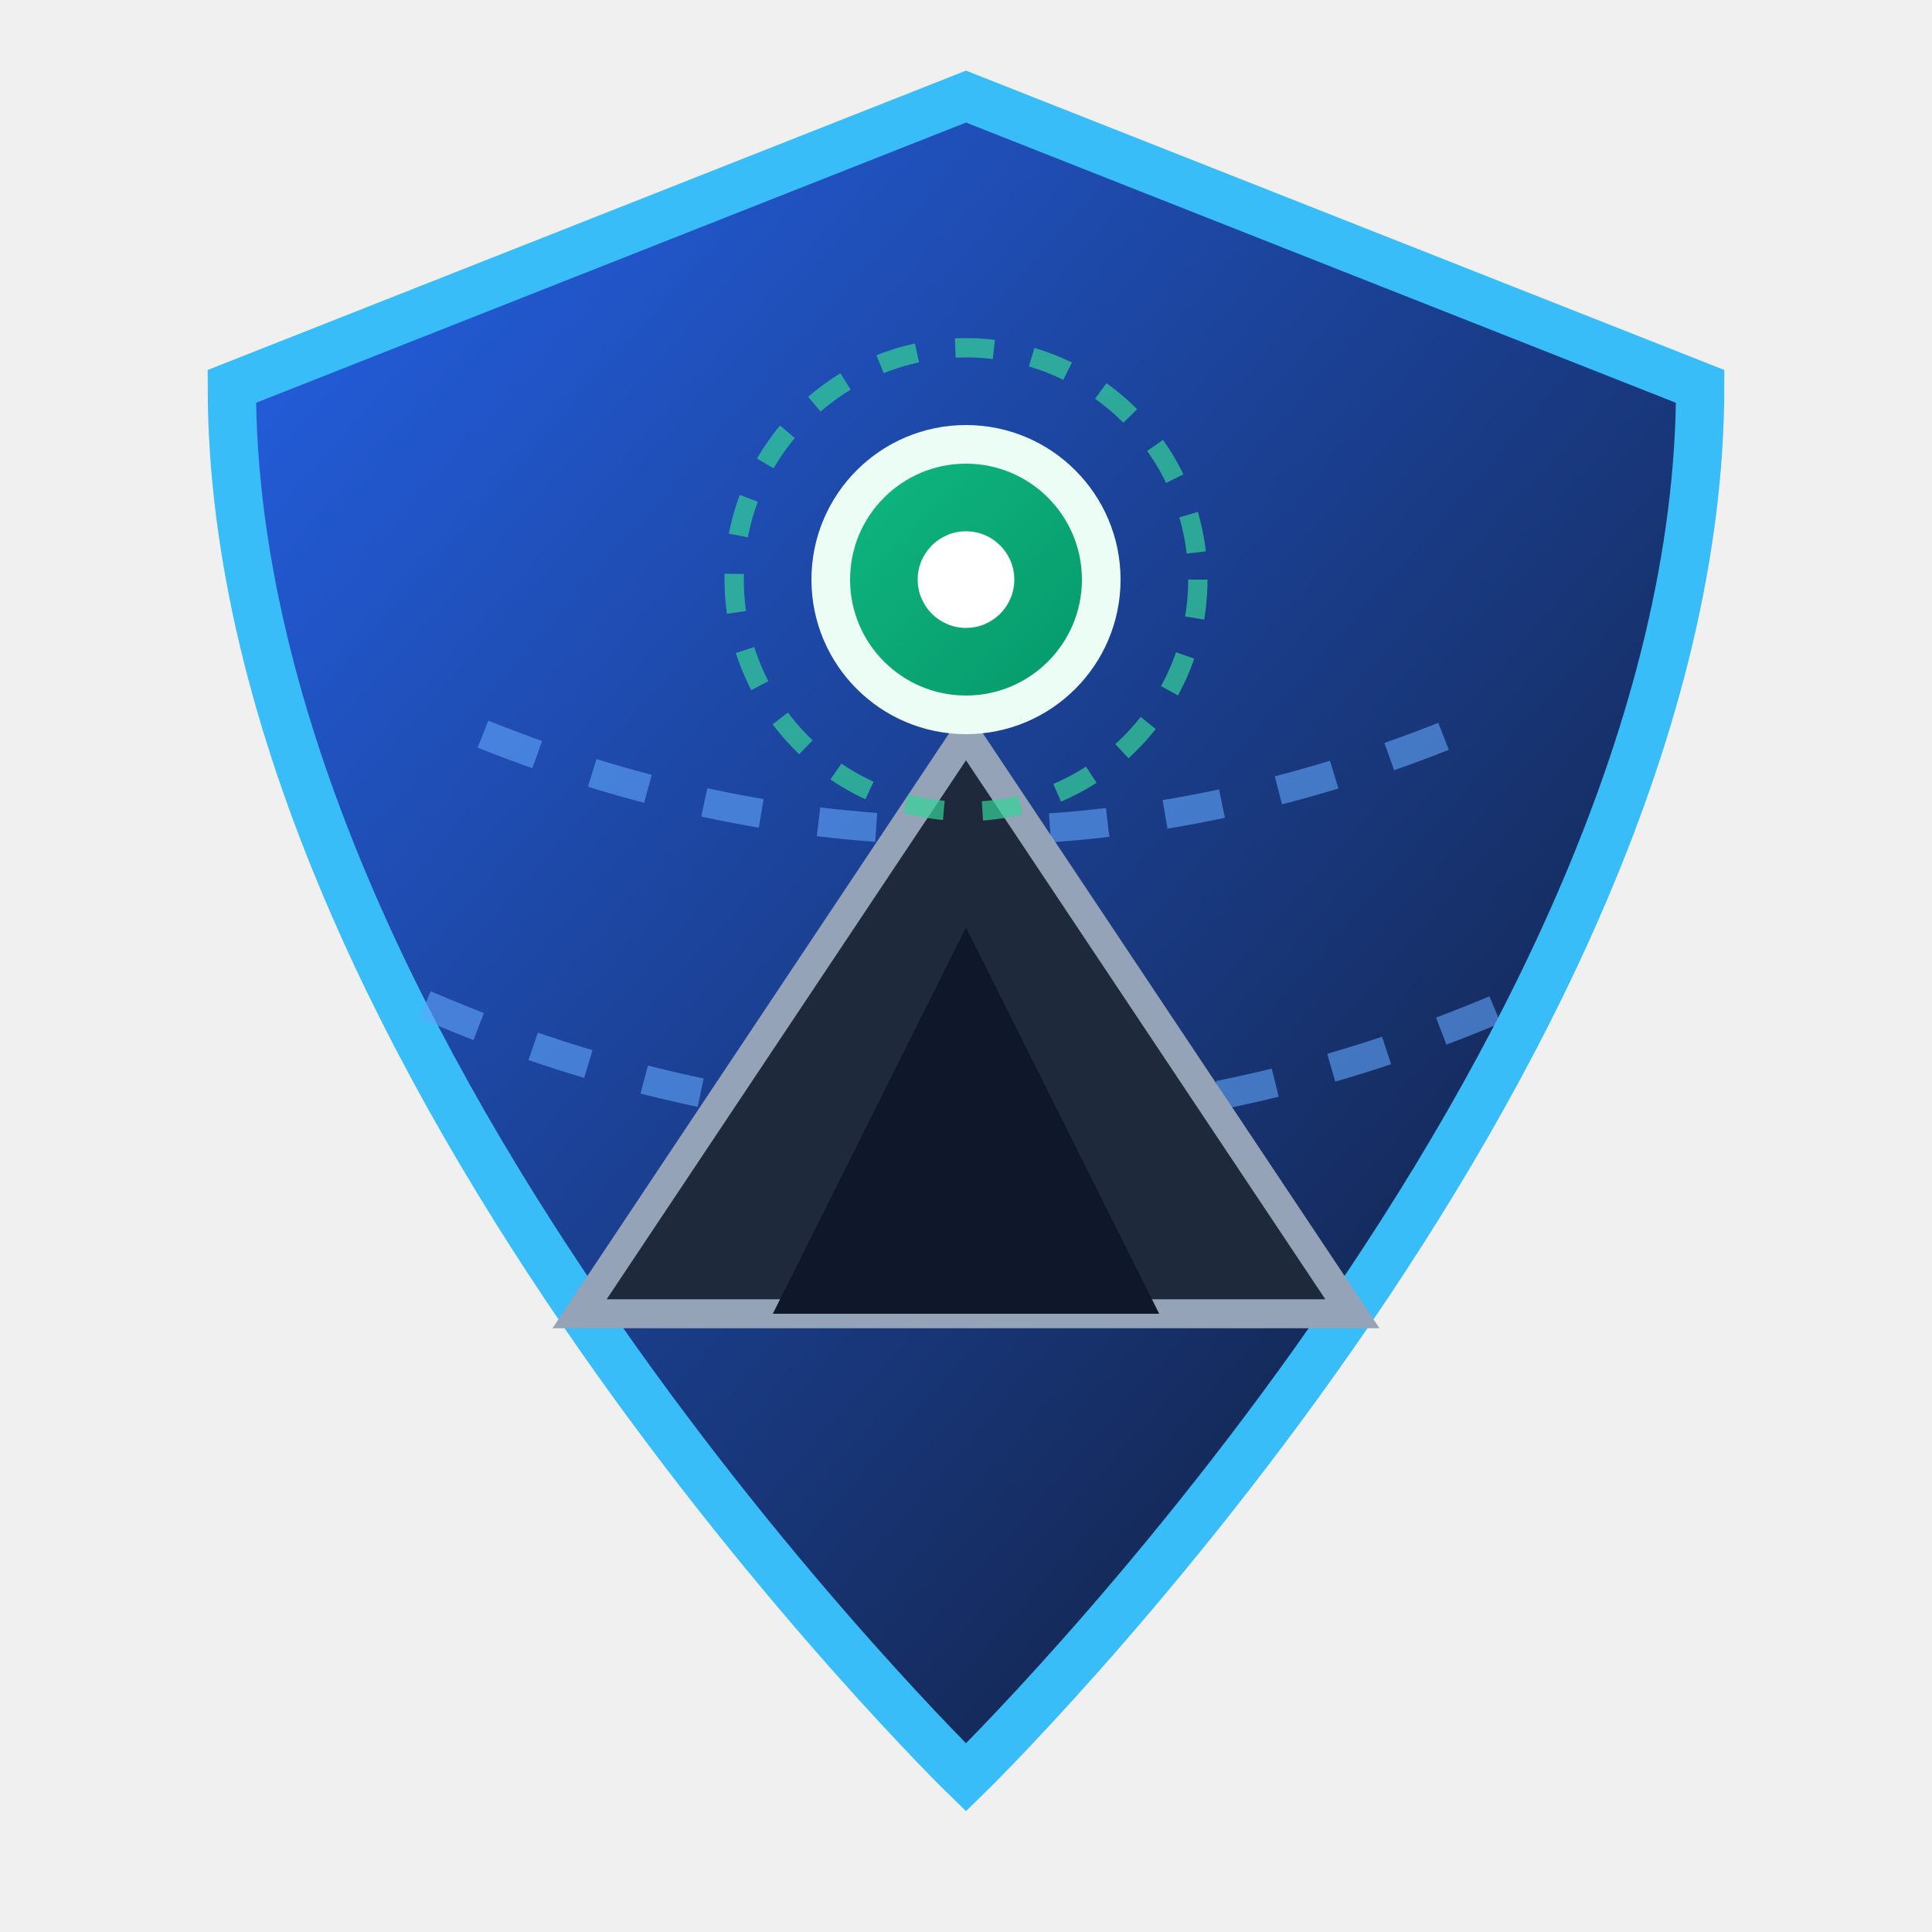
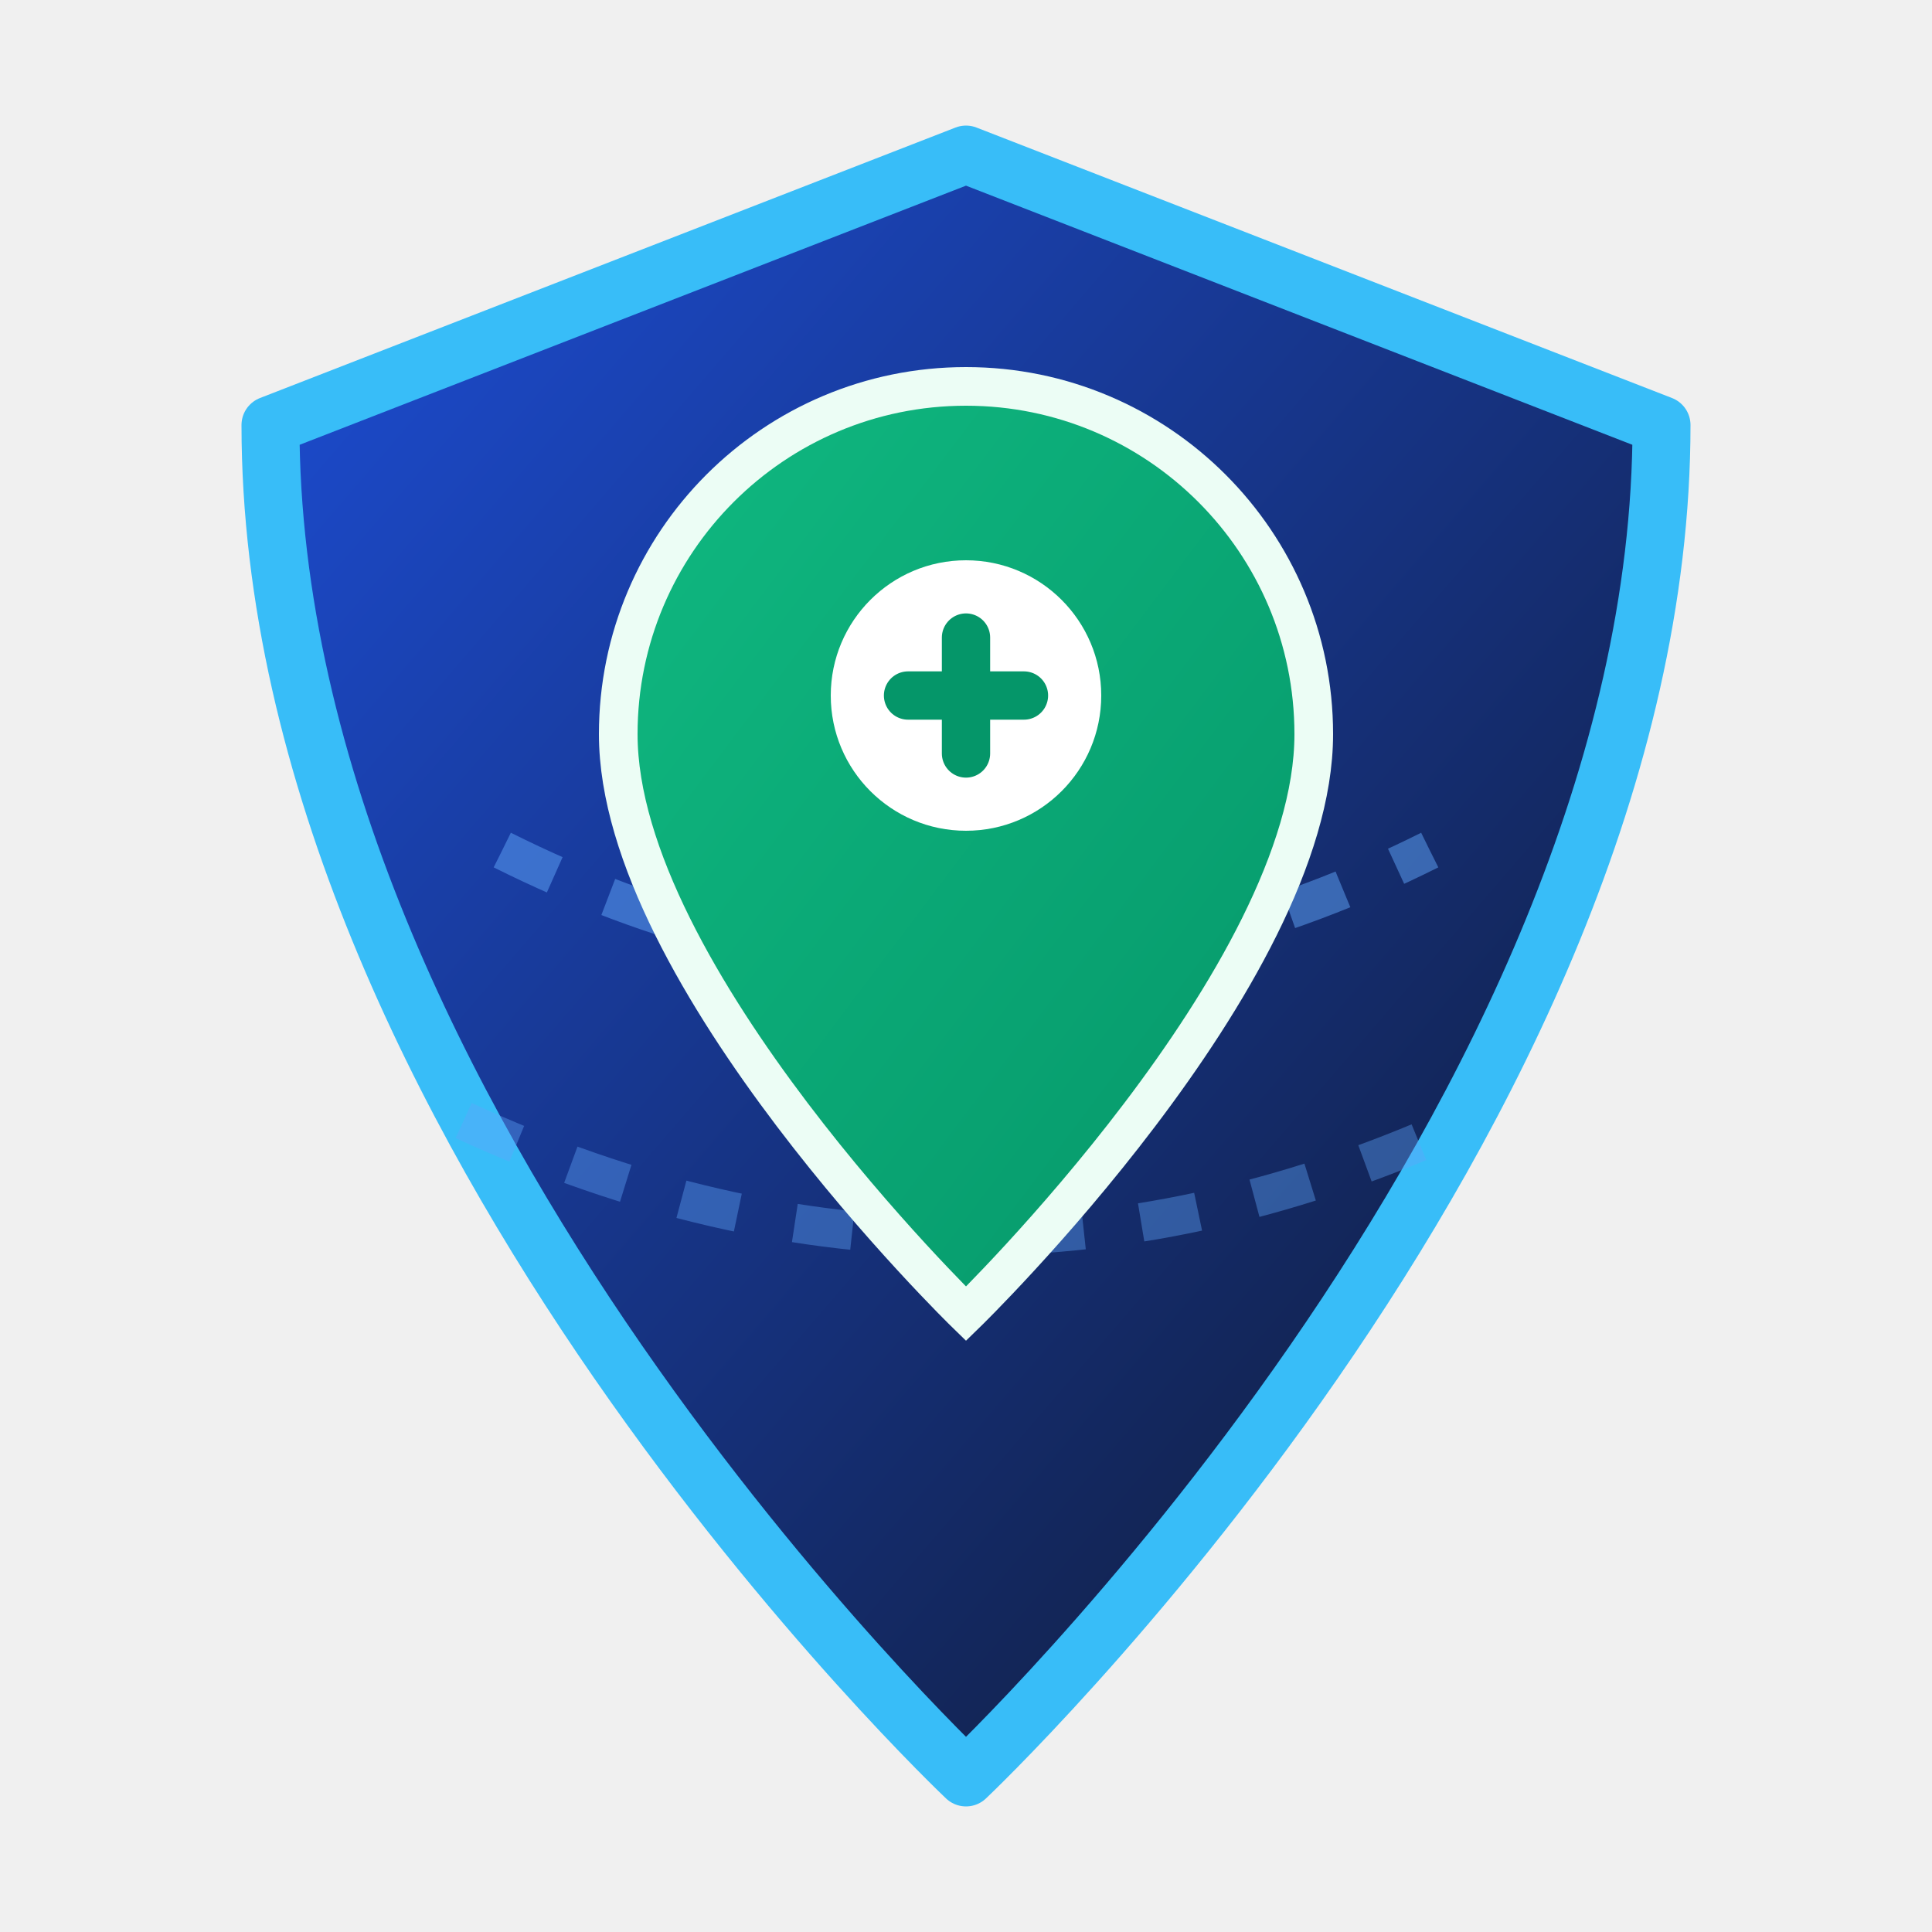
<svg xmlns="http://www.w3.org/2000/svg" viewBox="0 0 100 100" width="100" height="100">
  <defs>
-     <linearGradient id="shieldGrad" x1="0%" y1="0%" x2="100%" y2="100%">
-       <stop offset="0%" stop-color="#2563eb" />
+     <linearGradient id="resqShield" x1="0%" y1="0%" x2="100%" y2="100%">
+       <stop offset="0%" stop-color="#1d4ed8" />
      <stop offset="100%" stop-color="#0f172a" />
    </linearGradient>
-     <linearGradient id="accentGrad" x1="0%" y1="0%" x2="100%" y2="100%">
+     <linearGradient id="resqGreen" x1="0%" y1="0%" x2="100%" y2="100%">
      <stop offset="0%" stop-color="#10b981" />
      <stop offset="100%" stop-color="#059669" />
    </linearGradient>
  </defs>
-   <path d="M50 5 L88 20 C88 55 50 92 50 92 C50 92 12 55 12 20 Z" fill="url(#shieldGrad)" stroke="#38bdf8" stroke-width="2.5" />
-   <path d="M25 38 Q50 48 75 38" fill="none" stroke="#60a5fa" stroke-width="1.5" stroke-dasharray="3,3" opacity="0.6" />
-   <path d="M22 52 Q50 64 78 52" fill="none" stroke="#60a5fa" stroke-width="1.5" stroke-dasharray="3,3" opacity="0.6" />
-   <polygon points="30,68 50,38 70,68" fill="#1e293b" stroke="#94a3b8" stroke-width="1.5" />
-   <polygon points="40,68 50,48 60,68" fill="#0f172a" />
-   <circle cx="50" cy="30" r="7" fill="url(#accentGrad)" stroke="#ecfdf5" stroke-width="2" />
-   <circle cx="50" cy="30" r="2.5" fill="#ffffff" />
-   <circle cx="50" cy="30" r="12" fill="none" stroke="#34d399" stroke-width="1" opacity="0.7" stroke-dasharray="2,2" />
+   <path d="M50 8 L86 22 C86 58 50 92 50 92 C50 92 14 58 14 22 Z" fill="url(#resqShield)" stroke="#38bdf8" stroke-width="3" stroke-linejoin="round" />
+   <path d="M26 44 Q50 56 74 44" fill="none" stroke="#60a5fa" stroke-width="2" stroke-dasharray="3,3" opacity="0.5" />
+   <path d="M24 58 Q50 70 76 58" fill="none" stroke="#60a5fa" stroke-width="2" stroke-dasharray="3,3" opacity="0.4" />
+   <path d="M50 20 C40.059 20 32 28.059 32 38 C32 50.5 50 68 50 68 C50 68 68 50.5 68 38 C68 28.059 59.941 20 50 20 Z" fill="url(#resqGreen)" stroke="#ecfdf5" stroke-width="2" />
+   <circle cx="50" cy="36" r="7" fill="#ffffff" />
+   <path d="M47 36 L53 36 M50 33 L50 39" stroke="#059669" stroke-width="2.5" stroke-linecap="round" />
</svg>
